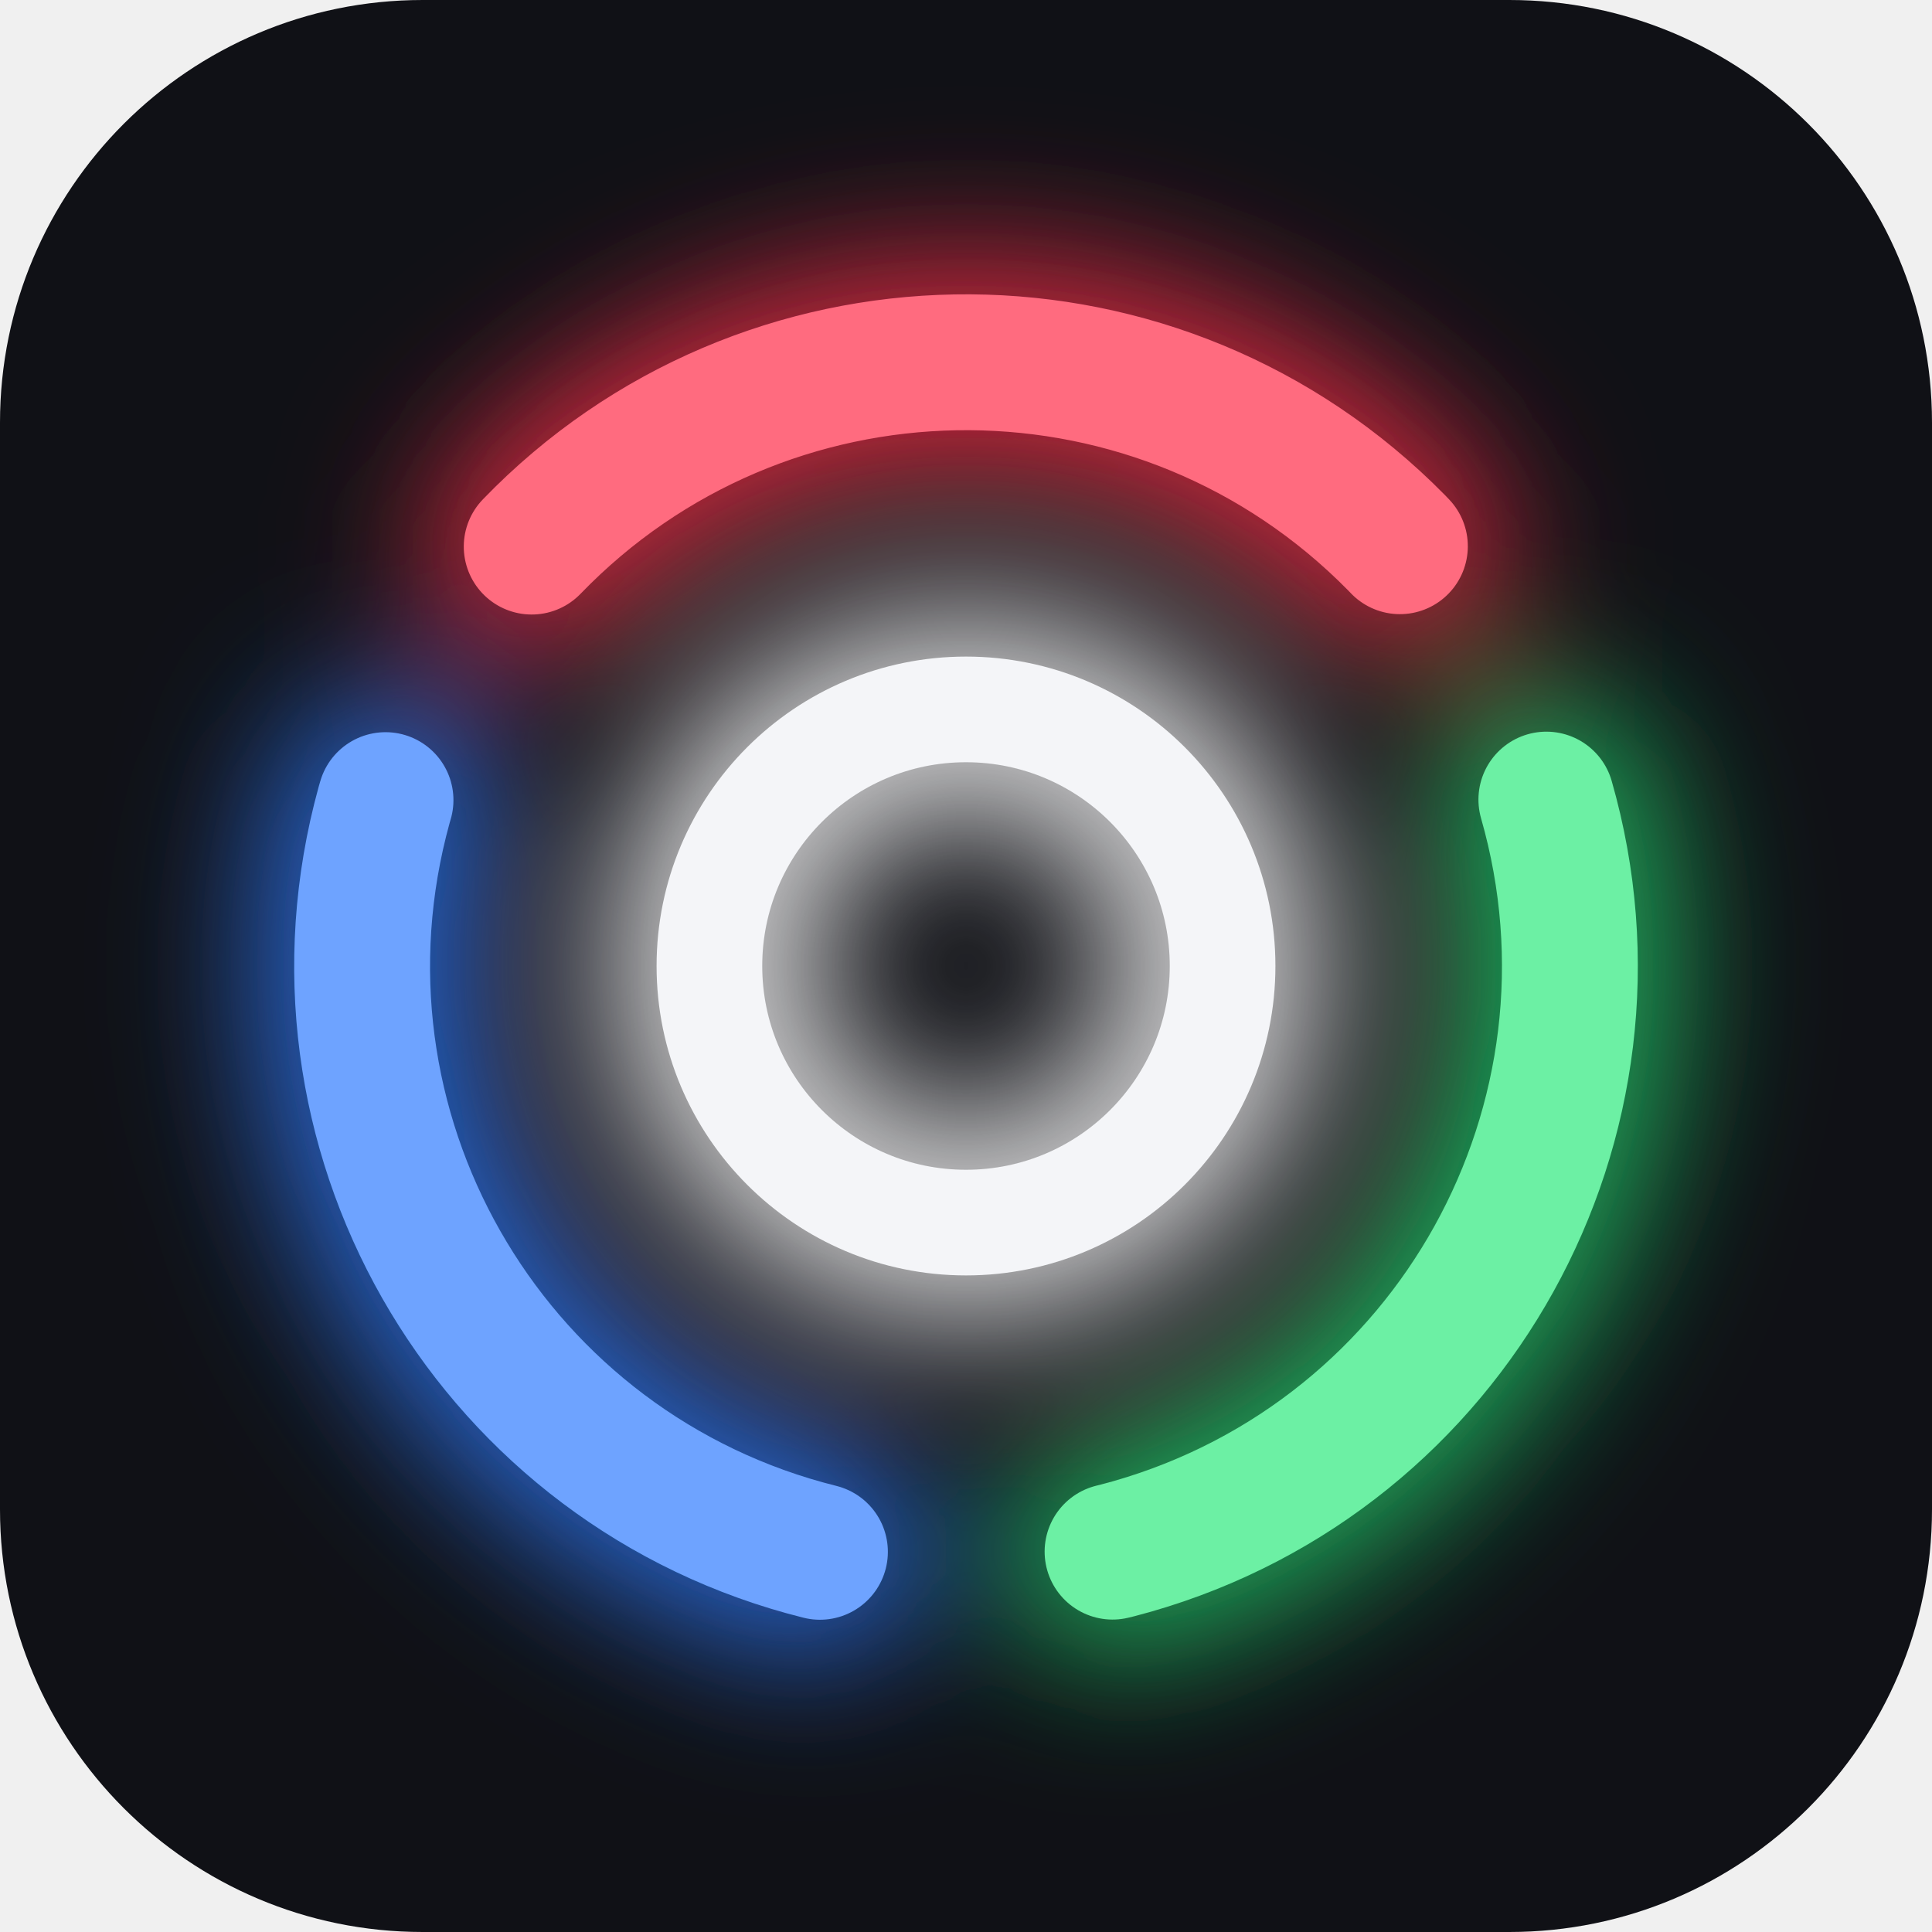
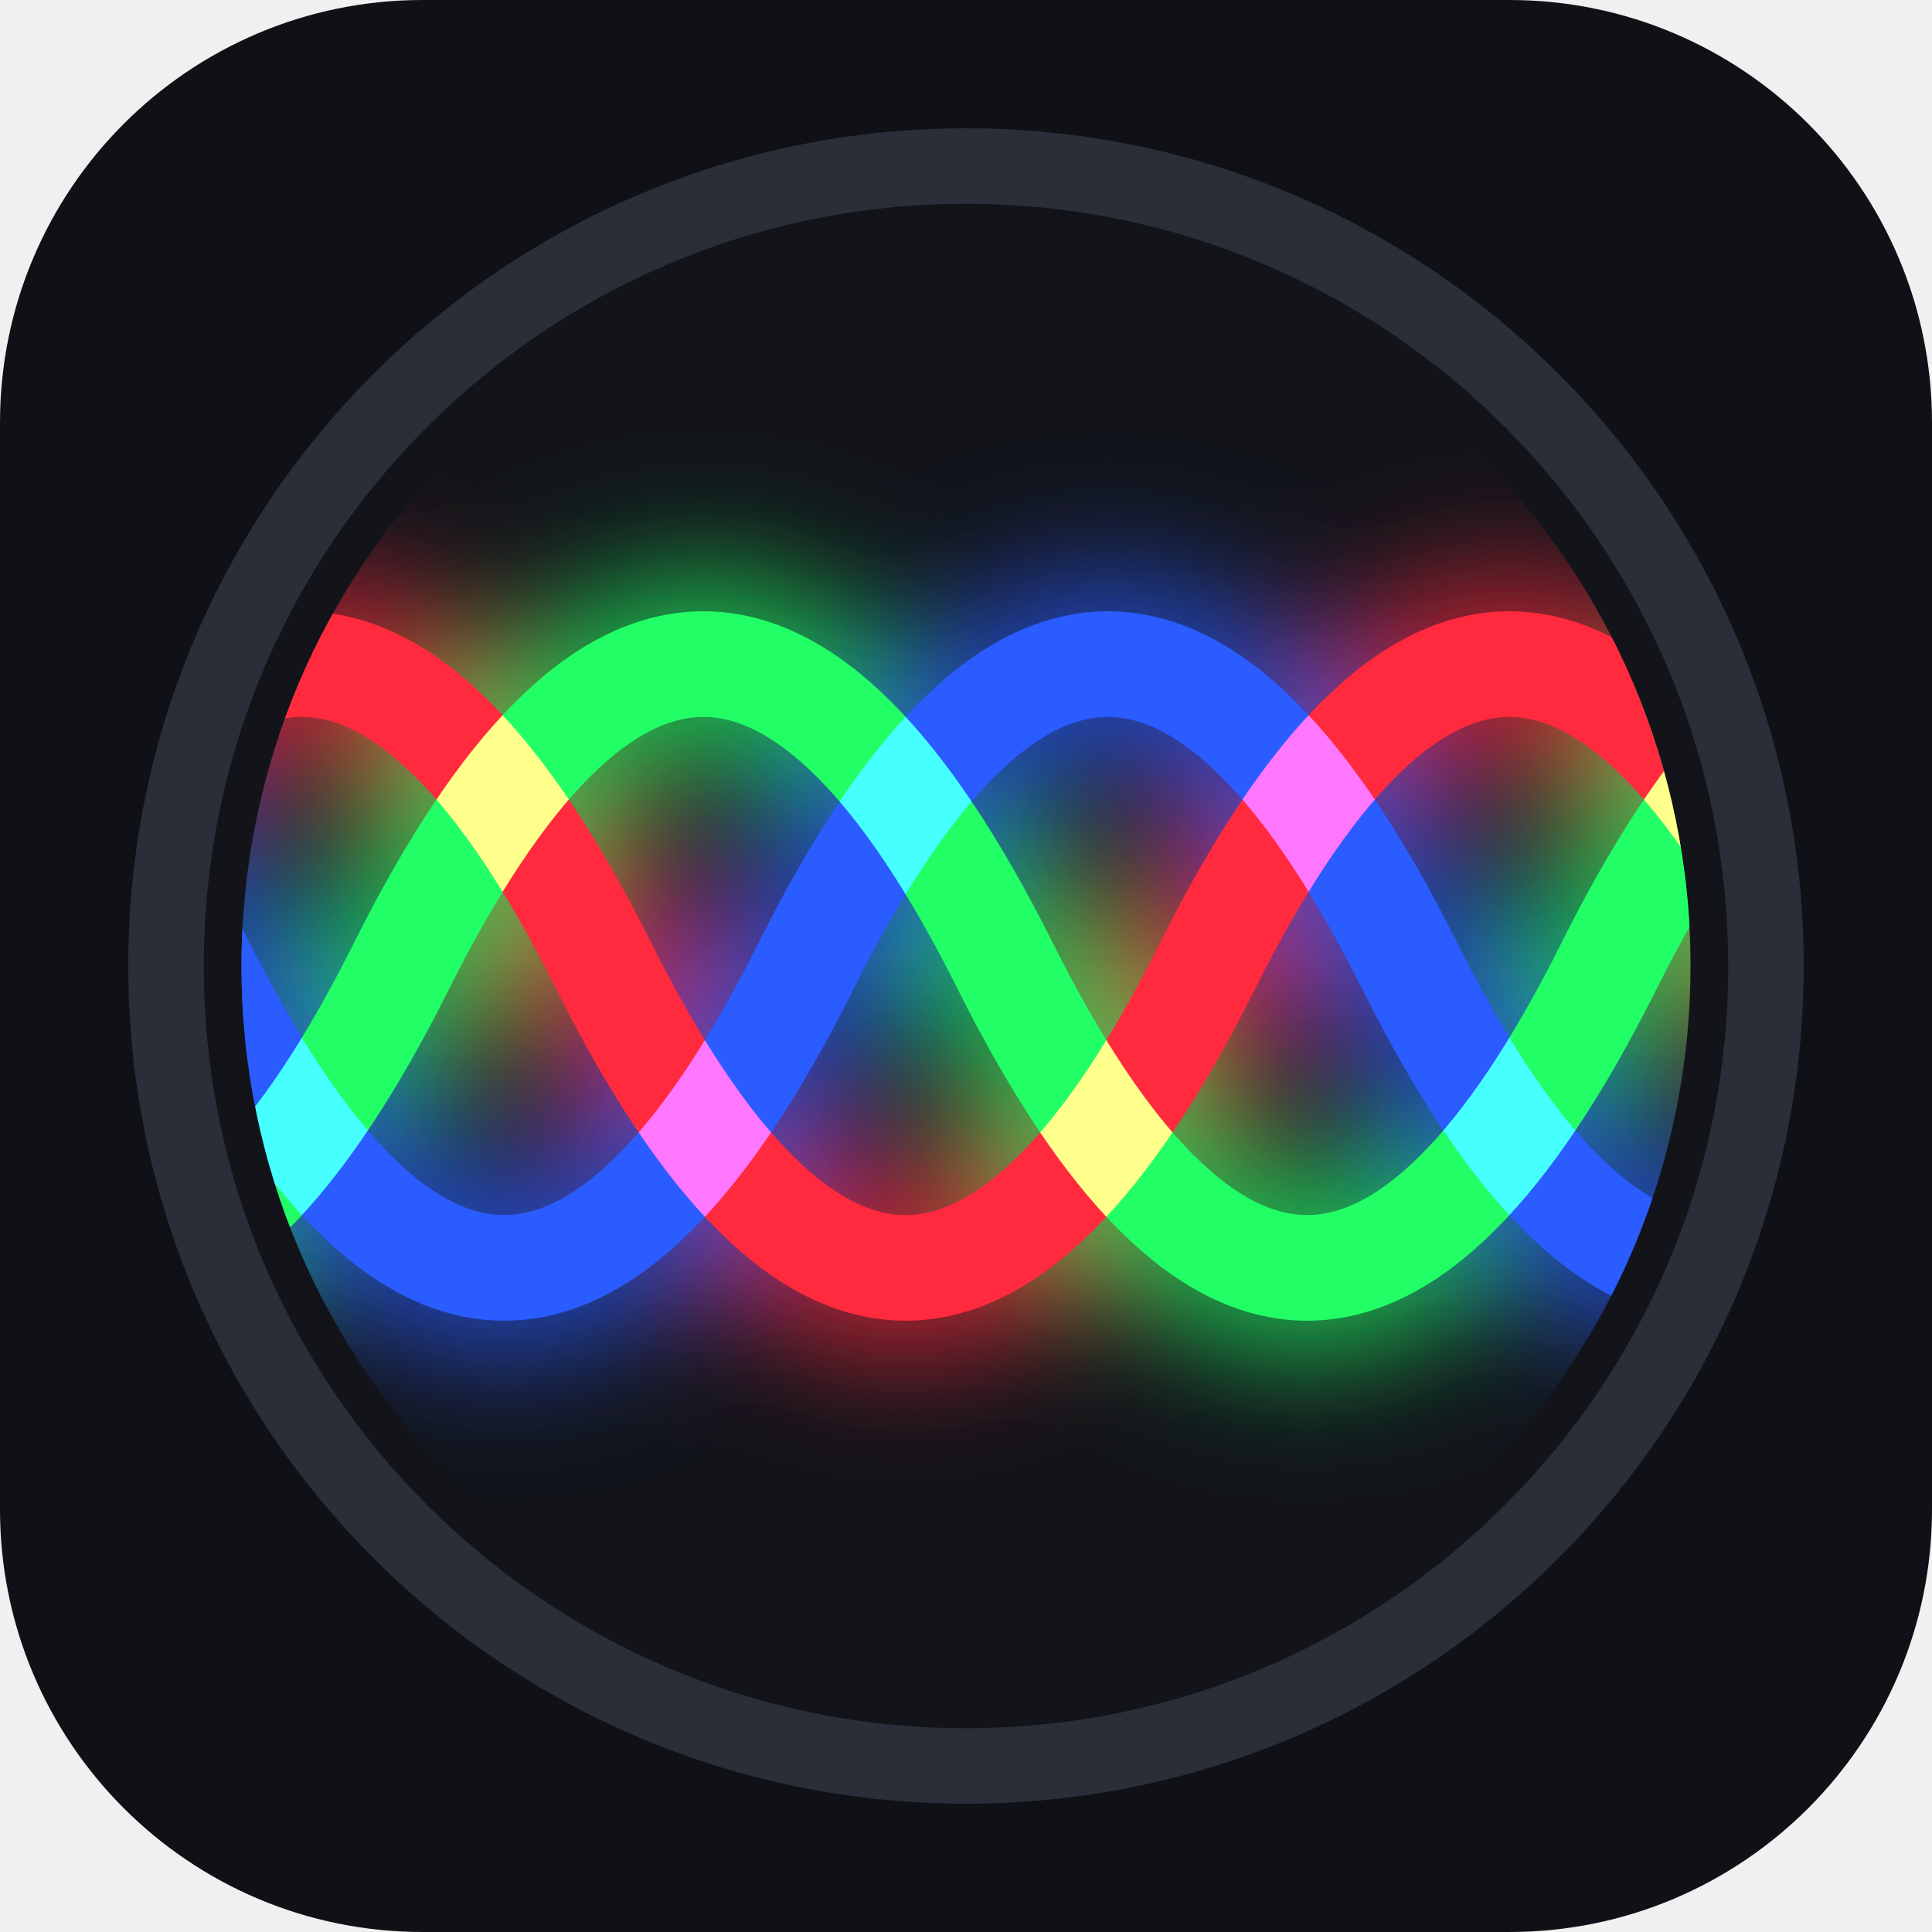
<svg xmlns="http://www.w3.org/2000/svg" viewBox="0 0 64 64">
  <defs>
    <filter id="glow" x="-50%" y="-50%" width="200%" height="200%">
-       <feGaussianBlur stdDeviation="2.4" />
+       <feGaussianBlur stdDeviation="2" />
    </filter>
-     <g id="ring" fill="none" stroke-linecap="round">
-       <circle cx="32" cy="32" r="20" stroke="#ff2d4a" stroke-dasharray="32.1 93.6" transform="rotate(-136 32 32)" />
-       <circle cx="32" cy="32" r="20" stroke="#22d46e" stroke-dasharray="32.1 93.6" transform="rotate(-16 32 32)" />
-       <circle cx="32" cy="32" r="20" stroke="#2f7bff" stroke-dasharray="32.1 93.6" transform="rotate(104 32 32)" />
-       <circle cx="32" cy="32" r="8.5" stroke="#fff" />
-     </g>
+     <clipPath id="disc">
+       <circle cx="32" cy="32" r="24" />
+     </clipPath>
+     <path id="wave" d="M-40 32q10 -20 20 0t20 0t20 0t20 0t20 0t20 0t20 0" fill="none" stroke-linecap="round" />
  </defs>
  <rect width="64" height="64" rx="14" fill="#101116" />
-   <use href="#ring" stroke-width="7" filter="url(#glow)" opacity=".8" />
-   <g fill="none" stroke-linecap="round" stroke-width="4.5">
-     <circle cx="32" cy="32" r="20" stroke="#ff6b7f" stroke-dasharray="32.1 93.6" transform="rotate(-136 32 32)" />
-     <circle cx="32" cy="32" r="20" stroke="#6cf0a4" stroke-dasharray="32.1 93.6" transform="rotate(-16 32 32)" />
-     <circle cx="32" cy="32" r="20" stroke="#6ea3ff" stroke-dasharray="32.1 93.6" transform="rotate(104 32 32)" />
-     <circle cx="32" cy="32" r="8.5" stroke="#f4f5f8" stroke-width="3.5" />
+   <circle cx="32" cy="32" r="26.5" fill="#12141a" stroke="#2a2e39" stroke-width="2.5" />
+   <g clip-path="url(#disc)">
+     <g filter="url(#glow)" opacity=".7" stroke-width="6">
+       <use href="#wave" stroke="#ff2a3d" />
+       <use href="#wave" stroke="#22ff66" x="13.3" />
+       <use href="#wave" stroke="#2a5cff" x="26.7" />
+     </g>
+     <g style="isolation: isolate" stroke-width="3.5">
+       <use href="#wave" stroke="#ff2a3d" style="mix-blend-mode: screen" />
+       <use href="#wave" stroke="#22ff66" x="13.3" style="mix-blend-mode: screen" />
+       <use href="#wave" stroke="#2a5cff" x="26.7" style="mix-blend-mode: screen" />
+     </g>
  </g>
</svg>
